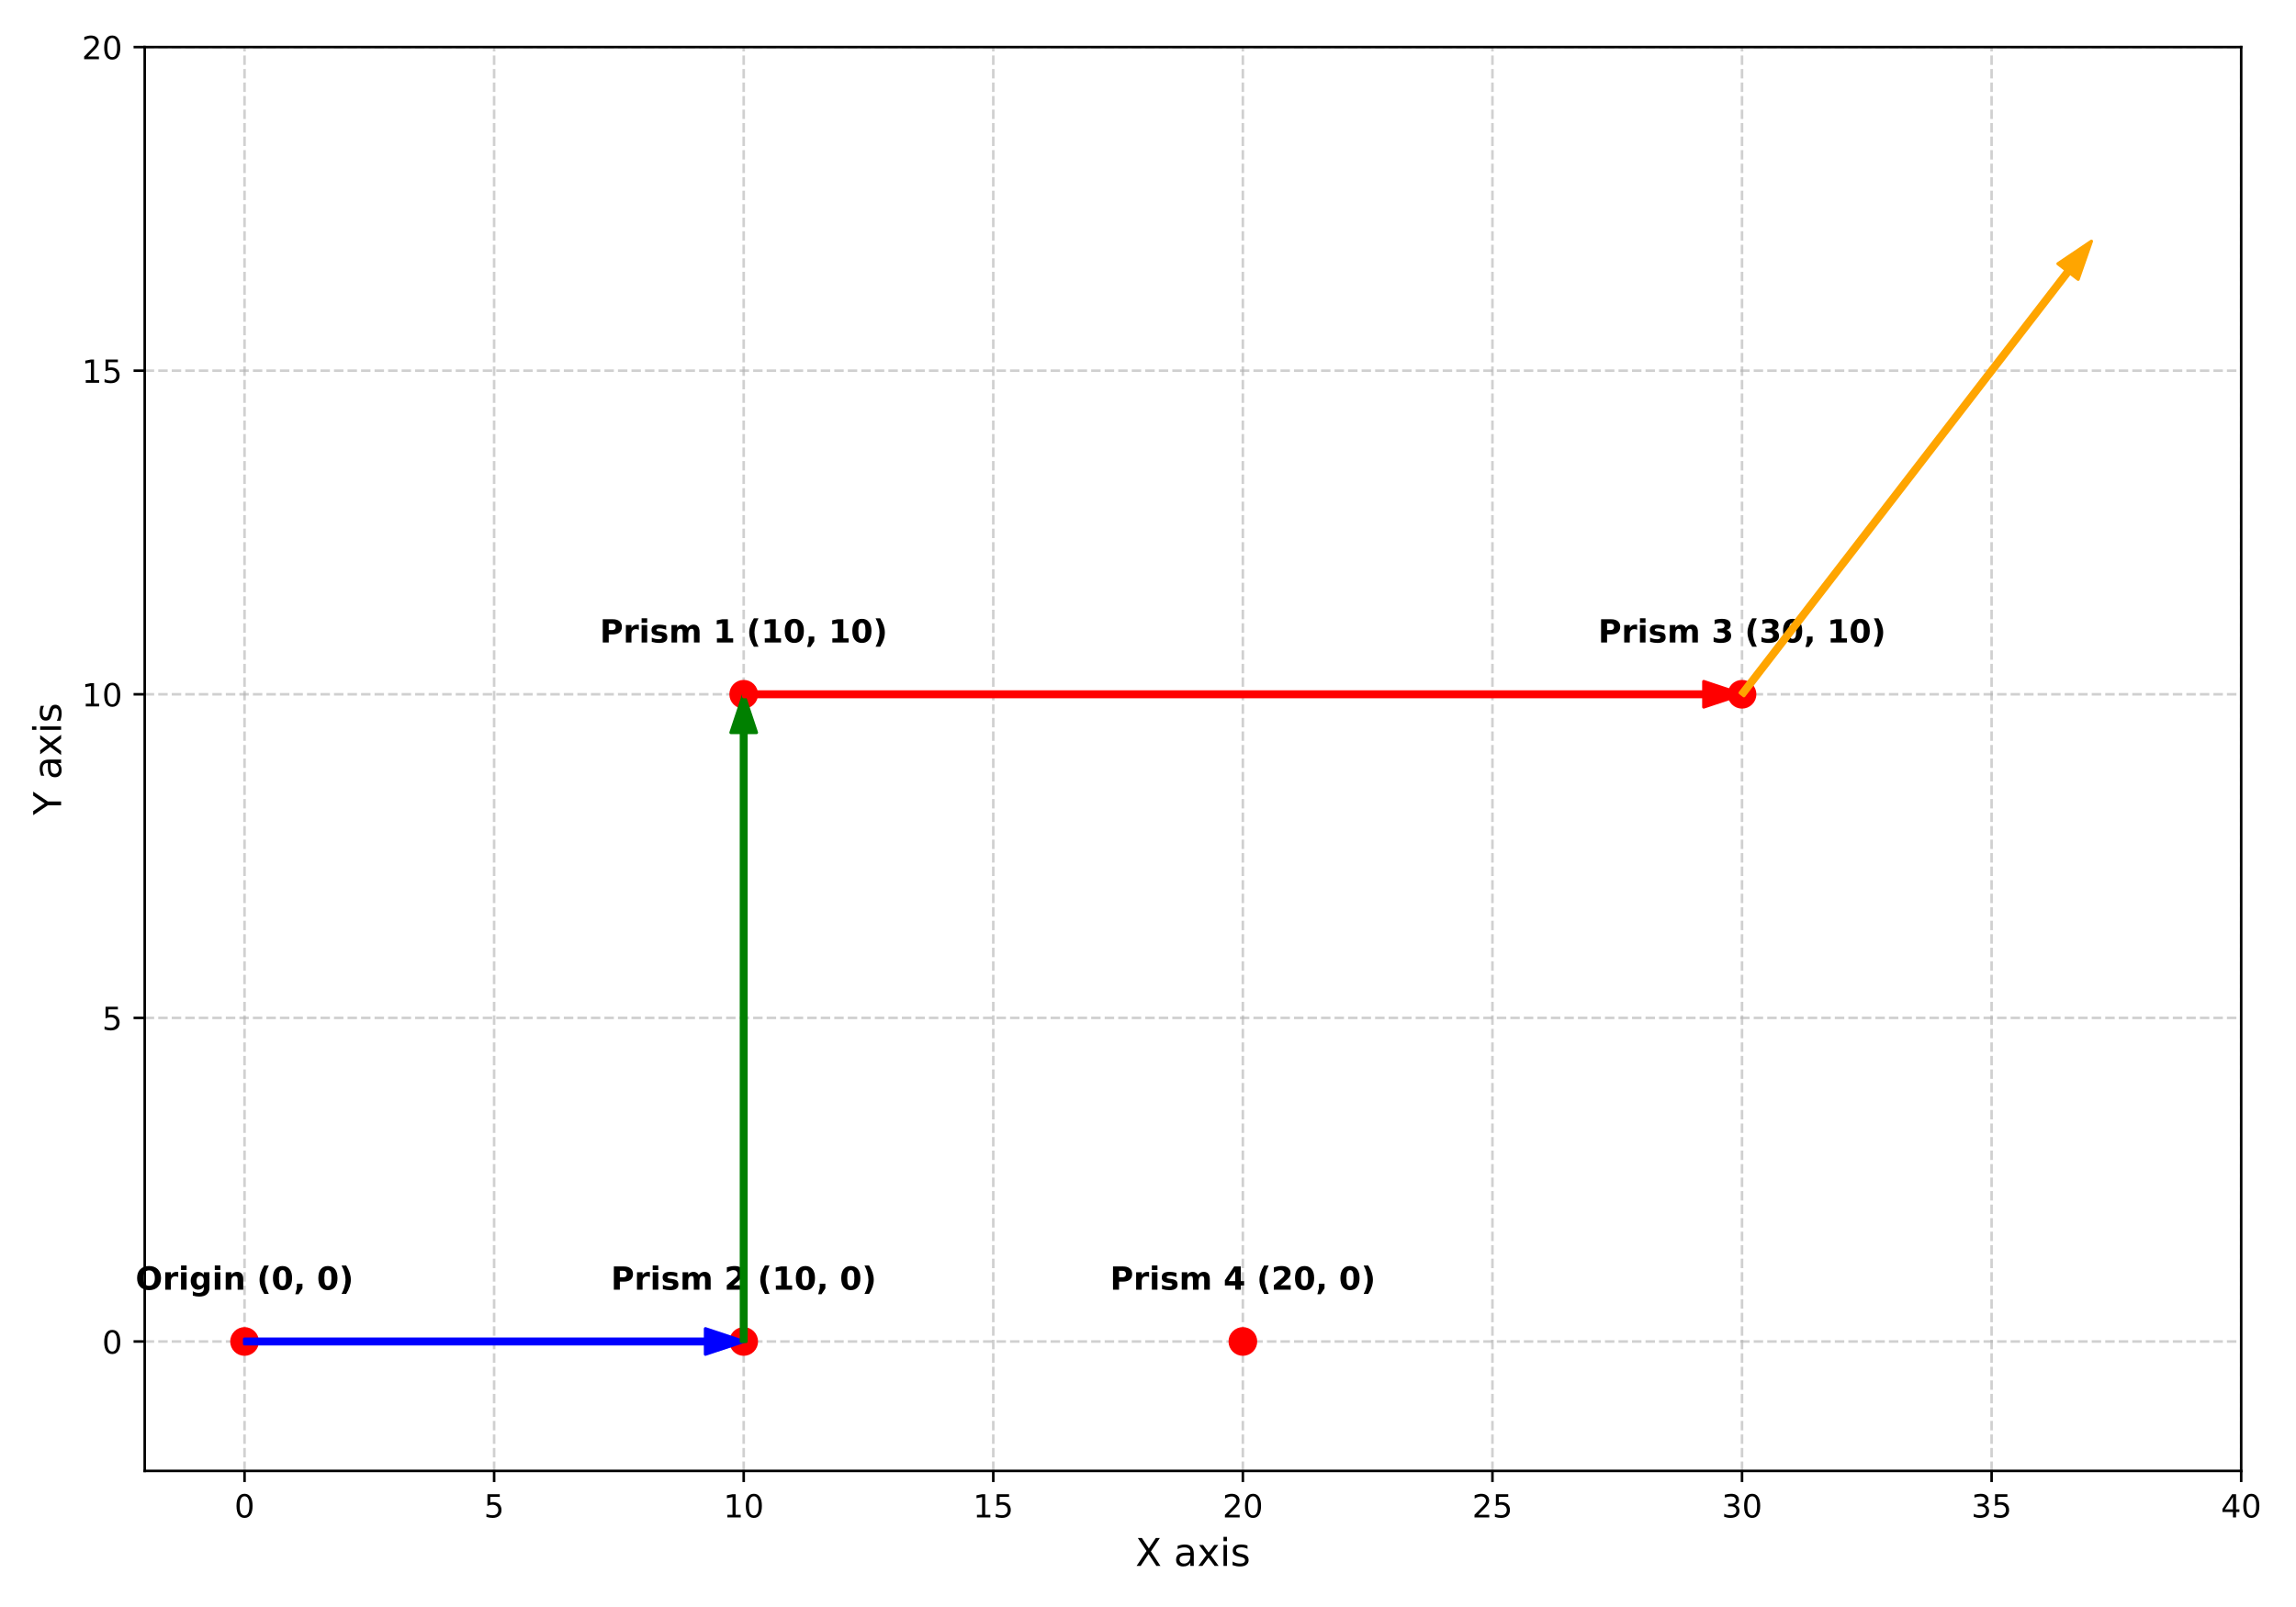
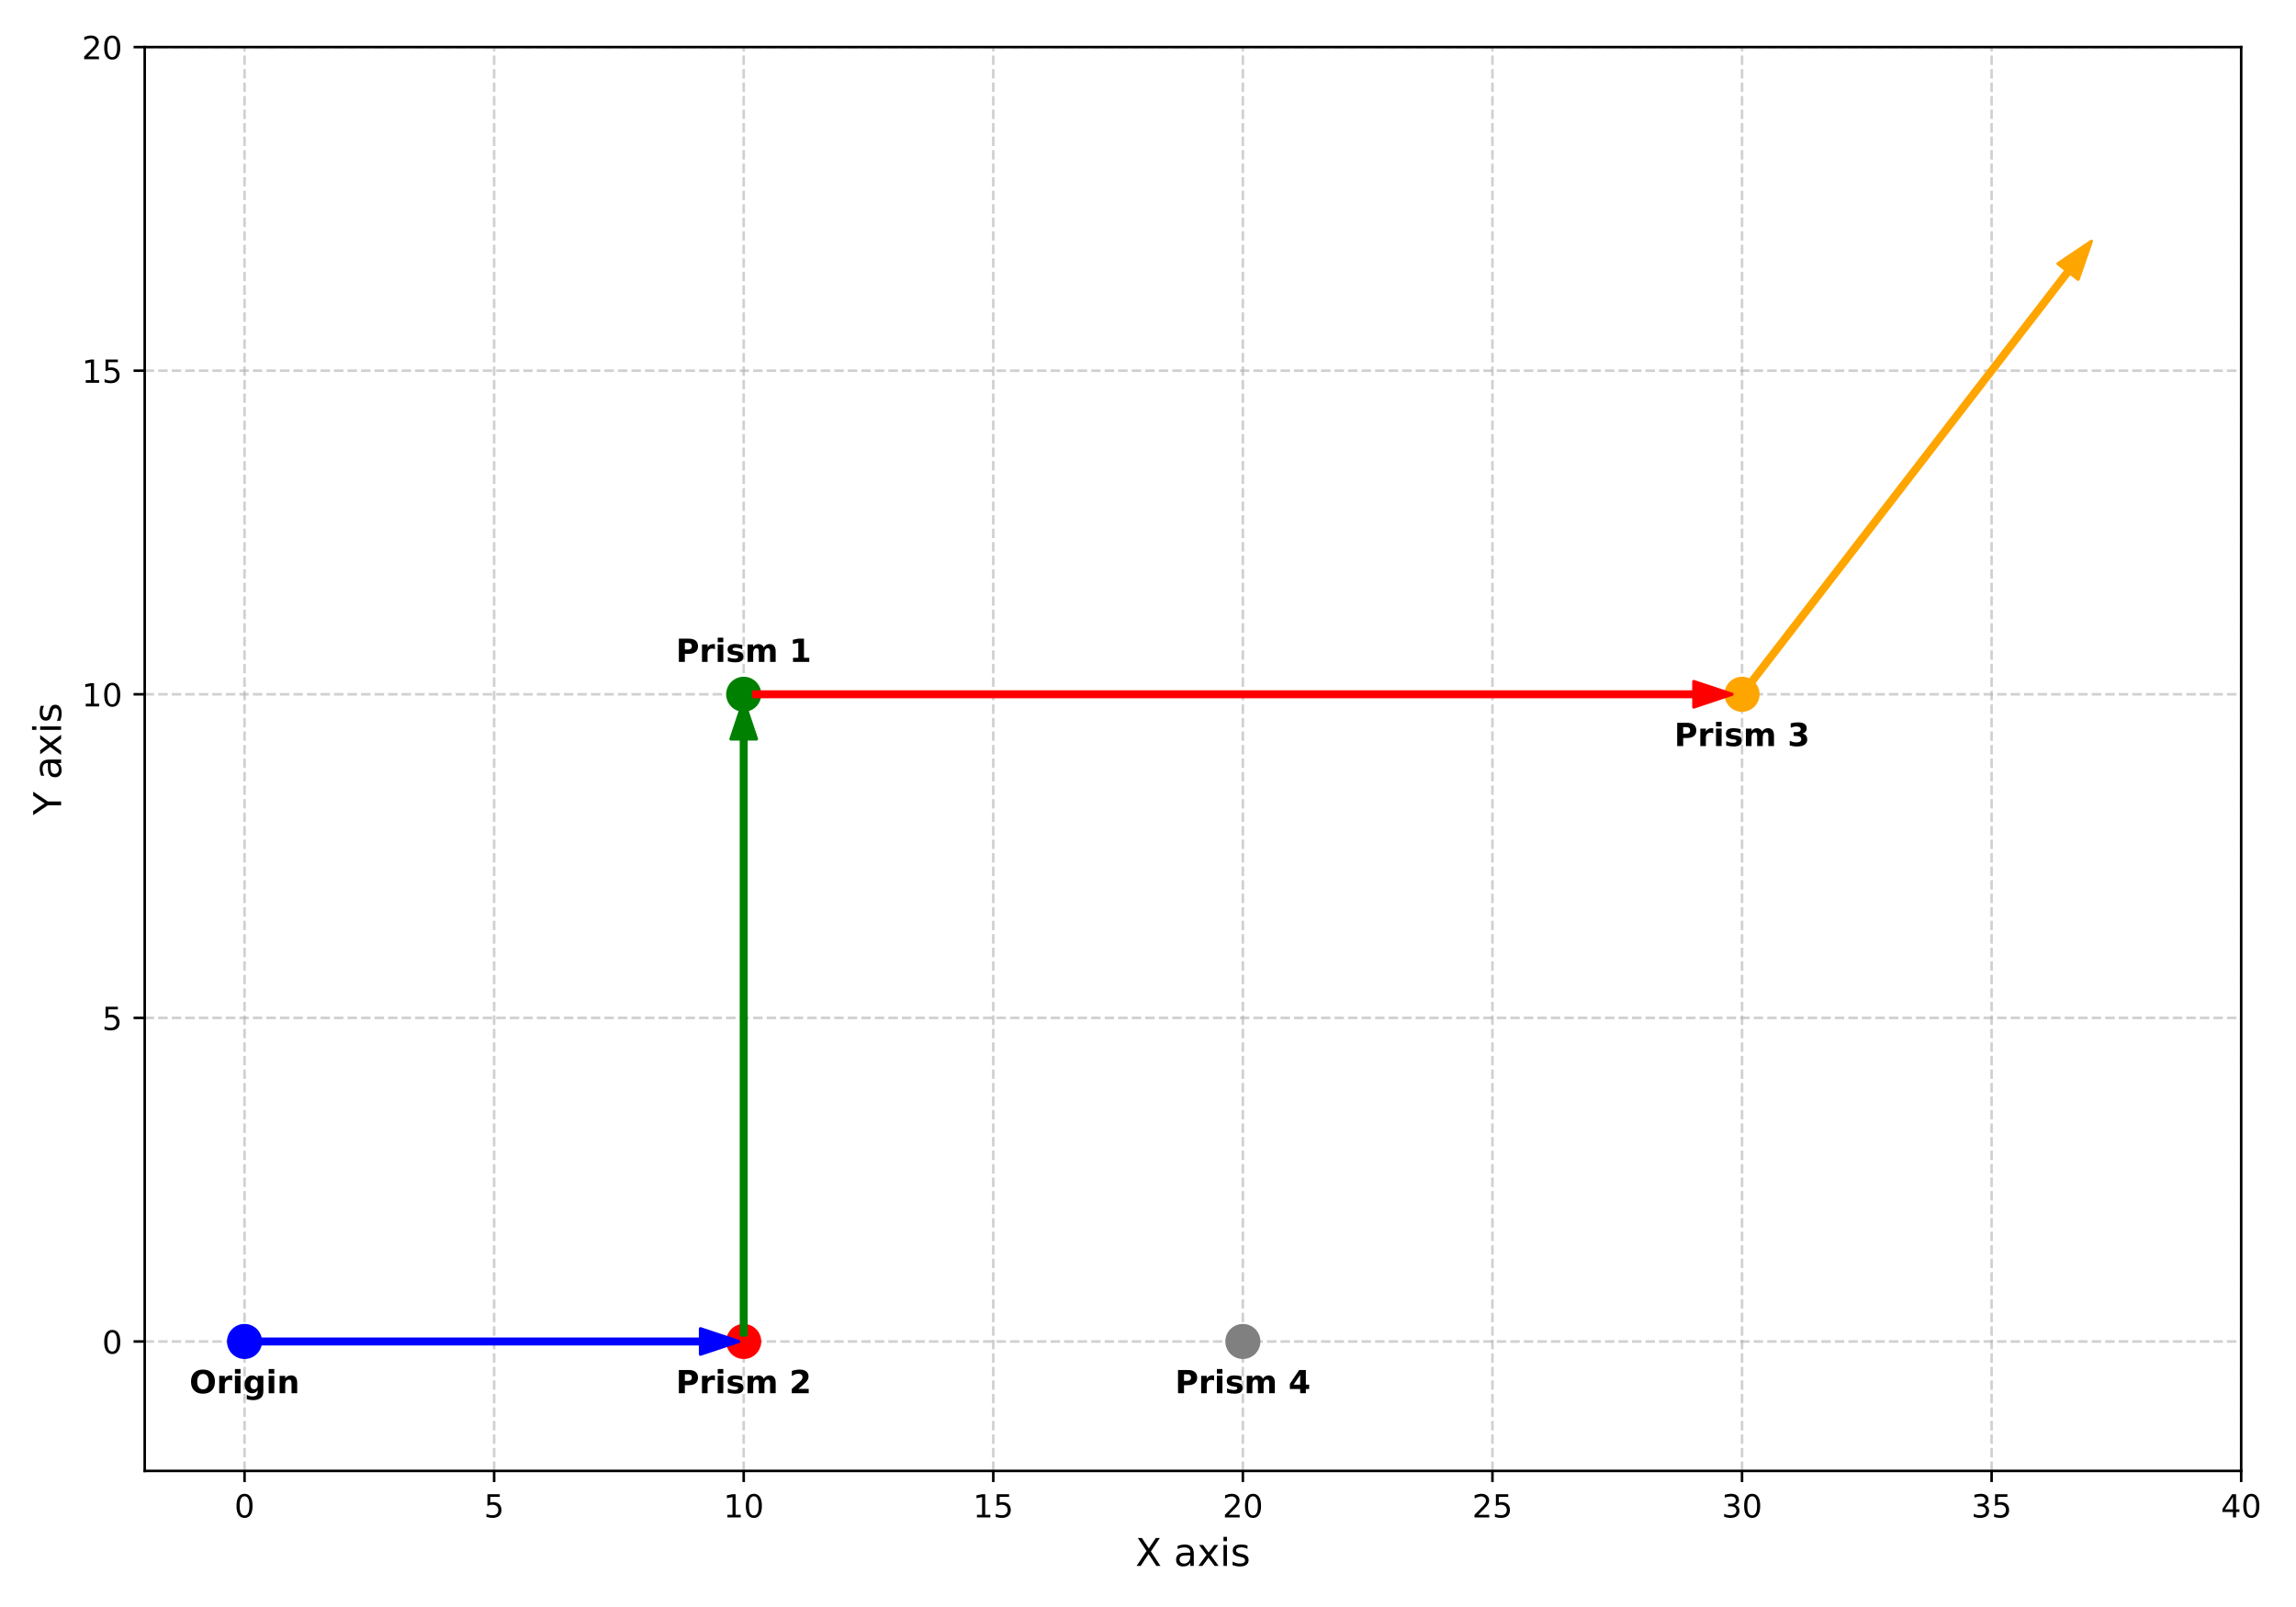
<svg xmlns="http://www.w3.org/2000/svg" xmlns:xlink="http://www.w3.org/1999/xlink" width="720pt" height="504pt" viewBox="0 0 720 504" version="1.1">
  <defs>
    <style type="text/css">*{stroke-linejoin: round; stroke-linecap: butt}</style>
  </defs>
  <g id="figure_1">
    <g id="patch_1">
      <path d="M 0 504  L 720 504  L 720 0  L 0 0  L 0 504  z " style="fill: none" />
    </g>
    <g id="axes_1">
      <g id="patch_2">
        <path d="M 45.38 461.32  L 702.81 461.32  L 702.81 14.76  L 45.38 14.76  L 45.38 461.32  z " style="fill: none" />
      </g>
      <g id="matplotlib.axis_1">
        <g id="xtick_1">
          <g id="line2d_1">
-             <path d="M 76.686 461.32  L 76.686 14.76  " clip-path="url(#p87c195cc9f)" style="fill: none; stroke-dasharray: 2.96,1.28; stroke-dashoffset: 0; stroke: #b0b0b0; stroke-opacity: 0.6; stroke-width: 0.8" />
+             <path d="M 76.686 461.32  L 76.686 14.76  " clip-path="url(#p104638d587)" style="fill: none; stroke-dasharray: 2.96,1.28; stroke-dashoffset: 0; stroke: #b0b0b0; stroke-opacity: 0.6; stroke-width: 0.8" />
          </g>
          <g id="line2d_2">
            <defs>
-               <path id="meaeac29dbf" d="M 0 0  L 0 3.5  " style="stroke: #000000; stroke-width: 0.8" />
+               <path id="m16700c2ba9" d="M 0 0  L 0 3.5  " style="stroke: #000000; stroke-width: 0.8" />
            </defs>
            <g>
-               <use xlink:href="#meaeac29dbf" x="76.686" y="461.32" style="stroke: #000000; stroke-width: 0.8" />
+               <use xlink:href="#m16700c2ba9" x="76.686" y="461.32" style="stroke: #000000; stroke-width: 0.8" />
            </g>
          </g>
          <g id="text_1">
            <g transform="translate(73.50494 475.9184) scale(0.1 -0.1)">
              <defs>
                <path id="DejaVuSans-30" d="M 2034 4250  Q 1547 4250 1301 3770  Q 1056 3291 1056 2328  Q 1056 1369 1301 889  Q 1547 409 2034 409  Q 2525 409 2770 889  Q 3016 1369 3016 2328  Q 3016 3291 2770 3770  Q 2525 4250 2034 4250  z M 2034 4750  Q 2819 4750 3233 4129  Q 3647 3509 3647 2328  Q 3647 1150 3233 529  Q 2819 -91 2034 -91  Q 1250 -91 836 529  Q 422 1150 422 2328  Q 422 3509 836 4129  Q 1250 4750 2034 4750  z " transform="scale(0.015625)" />
              </defs>
              <use xlink:href="#DejaVuSans-30" />
            </g>
          </g>
        </g>
        <g id="xtick_2">
          <g id="line2d_3">
-             <path d="M 154.952 461.32  L 154.952 14.76  " clip-path="url(#p87c195cc9f)" style="fill: none; stroke-dasharray: 2.96,1.28; stroke-dashoffset: 0; stroke: #b0b0b0; stroke-opacity: 0.6; stroke-width: 0.8" />
+             <path d="M 154.952 461.32  L 154.952 14.76  " clip-path="url(#p104638d587)" style="fill: none; stroke-dasharray: 2.96,1.28; stroke-dashoffset: 0; stroke: #b0b0b0; stroke-opacity: 0.6; stroke-width: 0.8" />
          </g>
          <g id="line2d_4">
            <g>
-               <use xlink:href="#meaeac29dbf" x="154.952" y="461.32" style="stroke: #000000; stroke-width: 0.8" />
+               <use xlink:href="#m16700c2ba9" x="154.952" y="461.32" style="stroke: #000000; stroke-width: 0.8" />
            </g>
          </g>
          <g id="text_2">
            <g transform="translate(151.7704 475.9184) scale(0.1 -0.1)">
              <defs>
                <path id="DejaVuSans-35" d="M 691 4666  L 3169 4666  L 3169 4134  L 1269 4134  L 1269 2991  Q 1406 3038 1543 3061  Q 1681 3084 1819 3084  Q 2600 3084 3056 2656  Q 3513 2228 3513 1497  Q 3513 744 3044 326  Q 2575 -91 1722 -91  Q 1428 -91 1123 -41  Q 819 9 494 109  L 494 744  Q 775 591 1075 516  Q 1375 441 1709 441  Q 2250 441 2565 725  Q 2881 1009 2881 1497  Q 2881 1984 2565 2268  Q 2250 2553 1709 2553  Q 1456 2553 1204 2497  Q 953 2441 691 2322  L 691 4666  z " transform="scale(0.015625)" />
              </defs>
              <use xlink:href="#DejaVuSans-35" />
            </g>
          </g>
        </g>
        <g id="xtick_3">
          <g id="line2d_5">
-             <path d="M 233.217 461.32  L 233.217 14.76  " clip-path="url(#p87c195cc9f)" style="fill: none; stroke-dasharray: 2.96,1.28; stroke-dashoffset: 0; stroke: #b0b0b0; stroke-opacity: 0.6; stroke-width: 0.8" />
+             <path d="M 233.217 461.32  L 233.217 14.76  " clip-path="url(#p104638d587)" style="fill: none; stroke-dasharray: 2.96,1.28; stroke-dashoffset: 0; stroke: #b0b0b0; stroke-opacity: 0.6; stroke-width: 0.8" />
          </g>
          <g id="line2d_6">
            <g>
-               <use xlink:href="#meaeac29dbf" x="233.217" y="461.32" style="stroke: #000000; stroke-width: 0.8" />
+               <use xlink:href="#m16700c2ba9" x="233.217" y="461.32" style="stroke: #000000; stroke-width: 0.8" />
            </g>
          </g>
          <g id="text_3">
            <g transform="translate(226.8546 475.9184) scale(0.1 -0.1)">
              <defs>
                <path id="DejaVuSans-31" d="M 794 531  L 1825 531  L 1825 4091  L 703 3866  L 703 4441  L 1819 4666  L 2450 4666  L 2450 531  L 3481 531  L 3481 0  L 794 0  L 794 531  z " transform="scale(0.015625)" />
              </defs>
              <use xlink:href="#DejaVuSans-31" />
              <use xlink:href="#DejaVuSans-30" transform="translate(63.62305 0)" />
            </g>
          </g>
        </g>
        <g id="xtick_4">
          <g id="line2d_7">
-             <path d="M 311.483 461.32  L 311.483 14.76  " clip-path="url(#p87c195cc9f)" style="fill: none; stroke-dasharray: 2.96,1.28; stroke-dashoffset: 0; stroke: #b0b0b0; stroke-opacity: 0.6; stroke-width: 0.8" />
+             <path d="M 311.483 461.32  L 311.483 14.76  " clip-path="url(#p104638d587)" style="fill: none; stroke-dasharray: 2.96,1.28; stroke-dashoffset: 0; stroke: #b0b0b0; stroke-opacity: 0.6; stroke-width: 0.8" />
          </g>
          <g id="line2d_8">
            <g>
-               <use xlink:href="#meaeac29dbf" x="311.483" y="461.32" style="stroke: #000000; stroke-width: 0.8" />
+               <use xlink:href="#m16700c2ba9" x="311.483" y="461.32" style="stroke: #000000; stroke-width: 0.8" />
            </g>
          </g>
          <g id="text_4">
            <g transform="translate(305.1201 475.9184) scale(0.1 -0.1)">
              <use xlink:href="#DejaVuSans-31" />
              <use xlink:href="#DejaVuSans-35" transform="translate(63.62305 0)" />
            </g>
          </g>
        </g>
        <g id="xtick_5">
          <g id="line2d_9">
-             <path d="M 389.748 461.32  L 389.748 14.76  " clip-path="url(#p87c195cc9f)" style="fill: none; stroke-dasharray: 2.96,1.28; stroke-dashoffset: 0; stroke: #b0b0b0; stroke-opacity: 0.6; stroke-width: 0.8" />
+             <path d="M 389.748 461.32  L 389.748 14.76  " clip-path="url(#p104638d587)" style="fill: none; stroke-dasharray: 2.96,1.28; stroke-dashoffset: 0; stroke: #b0b0b0; stroke-opacity: 0.6; stroke-width: 0.8" />
          </g>
          <g id="line2d_10">
            <g>
-               <use xlink:href="#meaeac29dbf" x="389.748" y="461.32" style="stroke: #000000; stroke-width: 0.8" />
+               <use xlink:href="#m16700c2ba9" x="389.748" y="461.32" style="stroke: #000000; stroke-width: 0.8" />
            </g>
          </g>
          <g id="text_5">
            <g transform="translate(383.3856 475.9184) scale(0.1 -0.1)">
              <defs>
                <path id="DejaVuSans-32" d="M 1228 531  L 3431 531  L 3431 0  L 469 0  L 469 531  Q 828 903 1448 1529  Q 2069 2156 2228 2338  Q 2531 2678 2651 2914  Q 2772 3150 2772 3378  Q 2772 3750 2511 3984  Q 2250 4219 1831 4219  Q 1534 4219 1204 4116  Q 875 4013 500 3803  L 500 4441  Q 881 4594 1212 4672  Q 1544 4750 1819 4750  Q 2544 4750 2975 4387  Q 3406 4025 3406 3419  Q 3406 3131 3298 2873  Q 3191 2616 2906 2266  Q 2828 2175 2409 1742  Q 1991 1309 1228 531  z " transform="scale(0.015625)" />
              </defs>
              <use xlink:href="#DejaVuSans-32" />
              <use xlink:href="#DejaVuSans-30" transform="translate(63.62305 0)" />
            </g>
          </g>
        </g>
        <g id="xtick_6">
          <g id="line2d_11">
-             <path d="M 468.014 461.32  L 468.014 14.76  " clip-path="url(#p87c195cc9f)" style="fill: none; stroke-dasharray: 2.96,1.28; stroke-dashoffset: 0; stroke: #b0b0b0; stroke-opacity: 0.6; stroke-width: 0.8" />
+             <path d="M 468.014 461.32  L 468.014 14.76  " clip-path="url(#p104638d587)" style="fill: none; stroke-dasharray: 2.96,1.28; stroke-dashoffset: 0; stroke: #b0b0b0; stroke-opacity: 0.6; stroke-width: 0.8" />
          </g>
          <g id="line2d_12">
            <g>
-               <use xlink:href="#meaeac29dbf" x="468.014" y="461.32" style="stroke: #000000; stroke-width: 0.8" />
+               <use xlink:href="#m16700c2ba9" x="468.014" y="461.32" style="stroke: #000000; stroke-width: 0.8" />
            </g>
          </g>
          <g id="text_6">
            <g transform="translate(461.6511 475.9184) scale(0.1 -0.1)">
              <use xlink:href="#DejaVuSans-32" />
              <use xlink:href="#DejaVuSans-35" transform="translate(63.62305 0)" />
            </g>
          </g>
        </g>
        <g id="xtick_7">
          <g id="line2d_13">
-             <path d="M 546.279 461.32  L 546.279 14.76  " clip-path="url(#p87c195cc9f)" style="fill: none; stroke-dasharray: 2.96,1.28; stroke-dashoffset: 0; stroke: #b0b0b0; stroke-opacity: 0.6; stroke-width: 0.8" />
+             <path d="M 546.279 461.32  L 546.279 14.76  " clip-path="url(#p104638d587)" style="fill: none; stroke-dasharray: 2.96,1.28; stroke-dashoffset: 0; stroke: #b0b0b0; stroke-opacity: 0.6; stroke-width: 0.8" />
          </g>
          <g id="line2d_14">
            <g>
-               <use xlink:href="#meaeac29dbf" x="546.279" y="461.32" style="stroke: #000000; stroke-width: 0.8" />
+               <use xlink:href="#m16700c2ba9" x="546.279" y="461.32" style="stroke: #000000; stroke-width: 0.8" />
            </g>
          </g>
          <g id="text_7">
            <g transform="translate(539.9165 475.9184) scale(0.1 -0.1)">
              <defs>
                <path id="DejaVuSans-33" d="M 2597 2516  Q 3050 2419 3304 2112  Q 3559 1806 3559 1356  Q 3559 666 3084 287  Q 2609 -91 1734 -91  Q 1441 -91 1130 -33  Q 819 25 488 141  L 488 750  Q 750 597 1062 519  Q 1375 441 1716 441  Q 2309 441 2620 675  Q 2931 909 2931 1356  Q 2931 1769 2642 2001  Q 2353 2234 1838 2234  L 1294 2234  L 1294 2753  L 1863 2753  Q 2328 2753 2575 2939  Q 2822 3125 2822 3475  Q 2822 3834 2567 4026  Q 2313 4219 1838 4219  Q 1578 4219 1281 4162  Q 984 4106 628 3988  L 628 4550  Q 988 4650 1302 4700  Q 1616 4750 1894 4750  Q 2613 4750 3031 4423  Q 3450 4097 3450 3541  Q 3450 3153 3228 2886  Q 3006 2619 2597 2516  z " transform="scale(0.015625)" />
              </defs>
              <use xlink:href="#DejaVuSans-33" />
              <use xlink:href="#DejaVuSans-30" transform="translate(63.62305 0)" />
            </g>
          </g>
        </g>
        <g id="xtick_8">
          <g id="line2d_15">
-             <path d="M 624.545 461.32  L 624.545 14.76  " clip-path="url(#p87c195cc9f)" style="fill: none; stroke-dasharray: 2.96,1.28; stroke-dashoffset: 0; stroke: #b0b0b0; stroke-opacity: 0.6; stroke-width: 0.8" />
+             <path d="M 624.545 461.32  L 624.545 14.76  " clip-path="url(#p104638d587)" style="fill: none; stroke-dasharray: 2.96,1.28; stroke-dashoffset: 0; stroke: #b0b0b0; stroke-opacity: 0.6; stroke-width: 0.8" />
          </g>
          <g id="line2d_16">
            <g>
-               <use xlink:href="#meaeac29dbf" x="624.545" y="461.32" style="stroke: #000000; stroke-width: 0.8" />
+               <use xlink:href="#m16700c2ba9" x="624.545" y="461.32" style="stroke: #000000; stroke-width: 0.8" />
            </g>
          </g>
          <g id="text_8">
            <g transform="translate(618.182 475.9184) scale(0.1 -0.1)">
              <use xlink:href="#DejaVuSans-33" />
              <use xlink:href="#DejaVuSans-35" transform="translate(63.62305 0)" />
            </g>
          </g>
        </g>
        <g id="xtick_9">
          <g id="line2d_17">
-             <path d="M 702.81 461.32  L 702.81 14.76  " clip-path="url(#p87c195cc9f)" style="fill: none; stroke-dasharray: 2.96,1.28; stroke-dashoffset: 0; stroke: #b0b0b0; stroke-opacity: 0.6; stroke-width: 0.8" />
+             <path d="M 702.81 461.32  L 702.81 14.76  " clip-path="url(#p104638d587)" style="fill: none; stroke-dasharray: 2.96,1.28; stroke-dashoffset: 0; stroke: #b0b0b0; stroke-opacity: 0.6; stroke-width: 0.8" />
          </g>
          <g id="line2d_18">
            <g>
-               <use xlink:href="#meaeac29dbf" x="702.81" y="461.32" style="stroke: #000000; stroke-width: 0.8" />
+               <use xlink:href="#m16700c2ba9" x="702.81" y="461.32" style="stroke: #000000; stroke-width: 0.8" />
            </g>
          </g>
          <g id="text_9">
            <g transform="translate(696.4475 475.9184) scale(0.1 -0.1)">
              <defs>
                <path id="DejaVuSans-34" d="M 2419 4116  L 825 1625  L 2419 1625  L 2419 4116  z M 2253 4666  L 3047 4666  L 3047 1625  L 3713 1625  L 3713 1100  L 3047 1100  L 3047 0  L 2419 0  L 2419 1100  L 313 1100  L 313 1709  L 2253 4666  z " transform="scale(0.015625)" />
              </defs>
              <use xlink:href="#DejaVuSans-34" />
              <use xlink:href="#DejaVuSans-30" transform="translate(63.62305 0)" />
            </g>
          </g>
        </g>
        <g id="text_10">
          <g transform="translate(356.0575 491.1162) scale(0.12 -0.12)">
            <defs>
              <path id="DejaVuSans-58" d="M 403 4666  L 1081 4666  L 2241 2931  L 3406 4666  L 4084 4666  L 2584 2425  L 4184 0  L 3506 0  L 2194 1984  L 872 0  L 191 0  L 1856 2491  L 403 4666  z " transform="scale(0.015625)" />
              <path id="DejaVuSans-20" transform="scale(0.015625)" />
              <path id="DejaVuSans-61" d="M 2194 1759  Q 1497 1759 1228 1600  Q 959 1441 959 1056  Q 959 750 1161 570  Q 1363 391 1709 391  Q 2188 391 2477 730  Q 2766 1069 2766 1631  L 2766 1759  L 2194 1759  z M 3341 1997  L 3341 0  L 2766 0  L 2766 531  Q 2569 213 2275 61  Q 1981 -91 1556 -91  Q 1019 -91 701 211  Q 384 513 384 1019  Q 384 1609 779 1909  Q 1175 2209 1959 2209  L 2766 2209  L 2766 2266  Q 2766 2663 2505 2880  Q 2244 3097 1772 3097  Q 1472 3097 1187 3025  Q 903 2953 641 2809  L 641 3341  Q 956 3463 1253 3523  Q 1550 3584 1831 3584  Q 2591 3584 2966 3190  Q 3341 2797 3341 1997  z " transform="scale(0.015625)" />
              <path id="DejaVuSans-78" d="M 3513 3500  L 2247 1797  L 3578 0  L 2900 0  L 1881 1375  L 863 0  L 184 0  L 1544 1831  L 300 3500  L 978 3500  L 1906 2253  L 2834 3500  L 3513 3500  z " transform="scale(0.015625)" />
              <path id="DejaVuSans-69" d="M 603 3500  L 1178 3500  L 1178 0  L 603 0  L 603 3500  z M 603 4863  L 1178 4863  L 1178 4134  L 603 4134  L 603 4863  z " transform="scale(0.015625)" />
              <path id="DejaVuSans-73" d="M 2834 3397  L 2834 2853  Q 2591 2978 2328 3040  Q 2066 3103 1784 3103  Q 1356 3103 1142 2972  Q 928 2841 928 2578  Q 928 2378 1081 2264  Q 1234 2150 1697 2047  L 1894 2003  Q 2506 1872 2764 1633  Q 3022 1394 3022 966  Q 3022 478 2636 193  Q 2250 -91 1575 -91  Q 1294 -91 989 -36  Q 684 19 347 128  L 347 722  Q 666 556 975 473  Q 1284 391 1588 391  Q 1994 391 2212 530  Q 2431 669 2431 922  Q 2431 1156 2273 1281  Q 2116 1406 1581 1522  L 1381 1569  Q 847 1681 609 1914  Q 372 2147 372 2553  Q 372 3047 722 3315  Q 1072 3584 1716 3584  Q 2034 3584 2315 3537  Q 2597 3491 2834 3397  z " transform="scale(0.015625)" />
            </defs>
            <use xlink:href="#DejaVuSans-58" />
            <use xlink:href="#DejaVuSans-20" transform="translate(68.50586 0)" />
            <use xlink:href="#DejaVuSans-61" transform="translate(100.293 0)" />
            <use xlink:href="#DejaVuSans-78" transform="translate(161.5723 0)" />
            <use xlink:href="#DejaVuSans-69" transform="translate(220.752 0)" />
            <use xlink:href="#DejaVuSans-73" transform="translate(248.5352 0)" />
          </g>
        </g>
      </g>
      <g id="matplotlib.axis_2">
        <g id="ytick_1">
          <g id="line2d_19">
-             <path d="M 45.38 420.724  L 702.81 420.724  " clip-path="url(#p87c195cc9f)" style="fill: none; stroke-dasharray: 2.96,1.28; stroke-dashoffset: 0; stroke: #b0b0b0; stroke-opacity: 0.6; stroke-width: 0.8" />
+             <path d="M 45.38 420.724  L 702.81 420.724  " clip-path="url(#p104638d587)" style="fill: none; stroke-dasharray: 2.96,1.28; stroke-dashoffset: 0; stroke: #b0b0b0; stroke-opacity: 0.6; stroke-width: 0.8" />
          </g>
          <g id="line2d_20">
            <defs>
-               <path id="mf4fba04f06" d="M 0 0  L -3.5 0  " style="stroke: #000000; stroke-width: 0.8" />
+               <path id="ma87d5e608f" d="M 0 0  L -3.5 0  " style="stroke: #000000; stroke-width: 0.8" />
            </defs>
            <g>
-               <use xlink:href="#mf4fba04f06" x="45.38" y="420.724" style="stroke: #000000; stroke-width: 0.8" />
+               <use xlink:href="#ma87d5e608f" x="45.38" y="420.724" style="stroke: #000000; stroke-width: 0.8" />
            </g>
          </g>
          <g id="text_11">
            <g transform="translate(32.0175 424.5229) scale(0.1 -0.1)">
              <use xlink:href="#DejaVuSans-30" />
            </g>
          </g>
        </g>
        <g id="ytick_2">
          <g id="line2d_21">
-             <path d="M 45.38 319.233  L 702.81 319.233  " clip-path="url(#p87c195cc9f)" style="fill: none; stroke-dasharray: 2.96,1.28; stroke-dashoffset: 0; stroke: #b0b0b0; stroke-opacity: 0.6; stroke-width: 0.8" />
+             <path d="M 45.38 319.233  L 702.81 319.233  " clip-path="url(#p104638d587)" style="fill: none; stroke-dasharray: 2.96,1.28; stroke-dashoffset: 0; stroke: #b0b0b0; stroke-opacity: 0.6; stroke-width: 0.8" />
          </g>
          <g id="line2d_22">
            <g>
-               <use xlink:href="#mf4fba04f06" x="45.38" y="319.233" style="stroke: #000000; stroke-width: 0.8" />
+               <use xlink:href="#ma87d5e608f" x="45.38" y="319.233" style="stroke: #000000; stroke-width: 0.8" />
            </g>
          </g>
          <g id="text_12">
            <g transform="translate(32.0175 323.0319) scale(0.1 -0.1)">
              <use xlink:href="#DejaVuSans-35" />
            </g>
          </g>
        </g>
        <g id="ytick_3">
          <g id="line2d_23">
-             <path d="M 45.38 217.742  L 702.81 217.742  " clip-path="url(#p87c195cc9f)" style="fill: none; stroke-dasharray: 2.96,1.28; stroke-dashoffset: 0; stroke: #b0b0b0; stroke-opacity: 0.6; stroke-width: 0.8" />
+             <path d="M 45.38 217.742  L 702.81 217.742  " clip-path="url(#p104638d587)" style="fill: none; stroke-dasharray: 2.96,1.28; stroke-dashoffset: 0; stroke: #b0b0b0; stroke-opacity: 0.6; stroke-width: 0.8" />
          </g>
          <g id="line2d_24">
            <g>
-               <use xlink:href="#mf4fba04f06" x="45.38" y="217.742" style="stroke: #000000; stroke-width: 0.8" />
+               <use xlink:href="#ma87d5e608f" x="45.38" y="217.742" style="stroke: #000000; stroke-width: 0.8" />
            </g>
          </g>
          <g id="text_13">
            <g transform="translate(25.655 221.541) scale(0.1 -0.1)">
              <use xlink:href="#DejaVuSans-31" />
              <use xlink:href="#DejaVuSans-30" transform="translate(63.62305 0)" />
            </g>
          </g>
        </g>
        <g id="ytick_4">
          <g id="line2d_25">
-             <path d="M 45.38 116.251  L 702.81 116.251  " clip-path="url(#p87c195cc9f)" style="fill: none; stroke-dasharray: 2.96,1.28; stroke-dashoffset: 0; stroke: #b0b0b0; stroke-opacity: 0.6; stroke-width: 0.8" />
+             <path d="M 45.38 116.251  L 702.81 116.251  " clip-path="url(#p104638d587)" style="fill: none; stroke-dasharray: 2.96,1.28; stroke-dashoffset: 0; stroke: #b0b0b0; stroke-opacity: 0.6; stroke-width: 0.8" />
          </g>
          <g id="line2d_26">
            <g>
-               <use xlink:href="#mf4fba04f06" x="45.38" y="116.251" style="stroke: #000000; stroke-width: 0.8" />
+               <use xlink:href="#ma87d5e608f" x="45.38" y="116.251" style="stroke: #000000; stroke-width: 0.8" />
            </g>
          </g>
          <g id="text_14">
            <g transform="translate(25.655 120.0501) scale(0.1 -0.1)">
              <use xlink:href="#DejaVuSans-31" />
              <use xlink:href="#DejaVuSans-35" transform="translate(63.62305 0)" />
            </g>
          </g>
        </g>
        <g id="ytick_5">
          <g id="line2d_27">
-             <path d="M 45.38 14.76  L 702.81 14.76  " clip-path="url(#p87c195cc9f)" style="fill: none; stroke-dasharray: 2.96,1.28; stroke-dashoffset: 0; stroke: #b0b0b0; stroke-opacity: 0.6; stroke-width: 0.8" />
+             <path d="M 45.38 14.76  L 702.81 14.76  " clip-path="url(#p104638d587)" style="fill: none; stroke-dasharray: 2.96,1.28; stroke-dashoffset: 0; stroke: #b0b0b0; stroke-opacity: 0.6; stroke-width: 0.8" />
          </g>
          <g id="line2d_28">
            <g>
-               <use xlink:href="#mf4fba04f06" x="45.38" y="14.76" style="stroke: #000000; stroke-width: 0.8" />
+               <use xlink:href="#ma87d5e608f" x="45.38" y="14.76" style="stroke: #000000; stroke-width: 0.8" />
            </g>
          </g>
          <g id="text_15">
            <g transform="translate(25.655 18.55922) scale(0.1 -0.1)">
              <use xlink:href="#DejaVuSans-32" />
              <use xlink:href="#DejaVuSans-30" transform="translate(63.62305 0)" />
            </g>
          </g>
        </g>
        <g id="text_16">
          <g transform="translate(19.15938 255.6322) rotate(-90) scale(0.12 -0.12)">
            <defs>
              <path id="DejaVuSans-59" d="M -13 4666  L 666 4666  L 1959 2747  L 3244 4666  L 3922 4666  L 2272 2222  L 2272 0  L 1638 0  L 1638 2222  L -13 4666  z " transform="scale(0.015625)" />
            </defs>
            <use xlink:href="#DejaVuSans-59" />
            <use xlink:href="#DejaVuSans-20" transform="translate(61.08398 0)" />
            <use xlink:href="#DejaVuSans-61" transform="translate(92.87109 0)" />
            <use xlink:href="#DejaVuSans-78" transform="translate(154.1504 0)" />
            <use xlink:href="#DejaVuSans-69" transform="translate(213.3301 0)" />
            <use xlink:href="#DejaVuSans-73" transform="translate(241.1133 0)" />
          </g>
        </g>
      </g>
      <g id="line2d_29">
        <defs>
-           <path id="mb3d5b993f0" d="M 0 4  C 1.061 4 2.078 3.579 2.828 2.828  C 3.579 2.078 4 1.061 4 0  C 4 -1.061 3.579 -2.078 2.828 -2.828  C 2.078 -3.579 1.061 -4 0 -4  C -1.061 -4 -2.078 -3.579 -2.828 -2.828  C -3.579 -2.078 -4 -1.061 -4 0  C -4 1.061 -3.579 2.078 -2.828 2.828  C -2.078 3.579 -1.061 4 0 4  z " style="stroke: #ff0000" />
+           <path id="mf738dc5b82" d="M 0 5  C 1.326 5 2.598 4.473 3.536 3.536  C 4.473 2.598 5 1.326 5 0  C 5 -1.326 4.473 -2.598 3.536 -3.536  C 2.598 -4.473 1.326 -5 0 -5  C -1.326 -5 -2.598 -4.473 -3.536 -3.536  C -4.473 -2.598 -5 -1.326 -5 0  C -5 1.326 -4.473 2.598 -3.536 3.536  C -2.598 4.473 -1.326 5 0 5  z " style="stroke: #0000ff" />
        </defs>
-         <g clip-path="url(#p87c195cc9f)">
-           <use xlink:href="#mb3d5b993f0" x="76.686" y="420.724" style="fill: #ff0000; stroke: #ff0000" />
+         <g clip-path="url(#p104638d587)">
+           <use xlink:href="#mf738dc5b82" x="76.686" y="420.724" style="fill: #0000ff; stroke: #0000ff" />
        </g>
      </g>
      <g id="line2d_30">
-         <g clip-path="url(#p87c195cc9f)">
-           <use xlink:href="#mb3d5b993f0" x="233.217" y="217.742" style="fill: #ff0000; stroke: #ff0000" />
+         <defs>
+           <path id="m47a810b1bf" d="M 0 5  C 1.326 5 2.598 4.473 3.536 3.536  C 4.473 2.598 5 1.326 5 0  C 5 -1.326 4.473 -2.598 3.536 -3.536  C 2.598 -4.473 1.326 -5 0 -5  C -1.326 -5 -2.598 -4.473 -3.536 -3.536  C -4.473 -2.598 -5 -1.326 -5 0  C -5 1.326 -4.473 2.598 -3.536 3.536  C -2.598 4.473 -1.326 5 0 5  z " style="stroke: #008000" />
+         </defs>
+         <g clip-path="url(#p104638d587)">
+           <use xlink:href="#m47a810b1bf" x="233.217" y="217.742" style="fill: #008000; stroke: #008000" />
        </g>
      </g>
      <g id="line2d_31">
-         <g clip-path="url(#p87c195cc9f)">
-           <use xlink:href="#mb3d5b993f0" x="233.217" y="420.724" style="fill: #ff0000; stroke: #ff0000" />
+         <defs>
+           <path id="m032c90ad8c" d="M 0 5  C 1.326 5 2.598 4.473 3.536 3.536  C 4.473 2.598 5 1.326 5 0  C 5 -1.326 4.473 -2.598 3.536 -3.536  C 2.598 -4.473 1.326 -5 0 -5  C -1.326 -5 -2.598 -4.473 -3.536 -3.536  C -4.473 -2.598 -5 -1.326 -5 0  C -5 1.326 -4.473 2.598 -3.536 3.536  C -2.598 4.473 -1.326 5 0 5  z " style="stroke: #ff0000" />
+         </defs>
+         <g clip-path="url(#p104638d587)">
+           <use xlink:href="#m032c90ad8c" x="233.217" y="420.724" style="fill: #ff0000; stroke: #ff0000" />
        </g>
      </g>
      <g id="line2d_32">
-         <g clip-path="url(#p87c195cc9f)">
-           <use xlink:href="#mb3d5b993f0" x="546.279" y="217.742" style="fill: #ff0000; stroke: #ff0000" />
+         <defs>
+           <path id="m7f31fbc603" d="M 0 5  C 1.326 5 2.598 4.473 3.536 3.536  C 4.473 2.598 5 1.326 5 0  C 5 -1.326 4.473 -2.598 3.536 -3.536  C 2.598 -4.473 1.326 -5 0 -5  C -1.326 -5 -2.598 -4.473 -3.536 -3.536  C -4.473 -2.598 -5 -1.326 -5 0  C -5 1.326 -4.473 2.598 -3.536 3.536  C -2.598 4.473 -1.326 5 0 5  z " style="stroke: #ffa500" />
+         </defs>
+         <g clip-path="url(#p104638d587)">
+           <use xlink:href="#m7f31fbc603" x="546.279" y="217.742" style="fill: #ffa500; stroke: #ffa500" />
        </g>
      </g>
      <g id="line2d_33">
-         <g clip-path="url(#p87c195cc9f)">
-           <use xlink:href="#mb3d5b993f0" x="389.748" y="420.724" style="fill: #ff0000; stroke: #ff0000" />
+         <defs>
+           <path id="m3dd9488f6a" d="M 0 5  C 1.326 5 2.598 4.473 3.536 3.536  C 4.473 2.598 5 1.326 5 0  C 5 -1.326 4.473 -2.598 3.536 -3.536  C 2.598 -4.473 1.326 -5 0 -5  C -1.326 -5 -2.598 -4.473 -3.536 -3.536  C -4.473 -2.598 -5 -1.326 -5 0  C -5 1.326 -4.473 2.598 -3.536 3.536  C -2.598 4.473 -1.326 5 0 5  z " style="stroke: #808080" />
+         </defs>
+         <g clip-path="url(#p104638d587)">
+           <use xlink:href="#m3dd9488f6a" x="389.748" y="420.724" style="fill: #808080; stroke: #808080" />
        </g>
      </g>
      <g id="patch_3">
        <path d="M 45.38 461.32  L 45.38 14.76  " style="fill: none; stroke: #000000; stroke-width: 0.8; stroke-linejoin: miter; stroke-linecap: square" />
      </g>
      <g id="patch_4">
        <path d="M 702.81 461.32  L 702.81 14.76  " style="fill: none; stroke: #000000; stroke-width: 0.8; stroke-linejoin: miter; stroke-linecap: square" />
      </g>
      <g id="patch_5">
        <path d="M 45.38 461.32  L 702.81 461.32  " style="fill: none; stroke: #000000; stroke-width: 0.8; stroke-linejoin: miter; stroke-linecap: square" />
      </g>
      <g id="patch_6">
        <path d="M 45.38 14.76  L 702.81 14.76  " style="fill: none; stroke: #000000; stroke-width: 0.8; stroke-linejoin: miter; stroke-linecap: square" />
      </g>
+       <g id="patch_7">
+         <path d="M 78.248 419.974  Q 148.951 419.974 219.653 419.974  L 219.653 416.724  Q 225.652 418.724 231.652 420.724  Q 225.652 422.724 219.653 424.724  L 219.653 421.474  Q 148.951 421.474 78.248 421.474  L 78.248 419.974  z " style="fill: #0000ff; stroke: #0000ff; stroke-linecap: round" />
+       </g>
+       <g id="patch_8">
+         <path d="M 232.467 418.695  Q 232.467 325.231 232.467 231.767  L 229.217 231.767  Q 231.217 225.768 233.217 219.769  Q 235.217 225.768 237.217 231.767  L 233.967 231.767  Q 233.967 325.231 233.967 418.695  L 232.467 418.695  z " style="fill: #008000; stroke: #008000; stroke-linecap: round" />
+       </g>
+       <g id="patch_9">
+         <path d="M 236.346 216.992  Q 383.75 216.992 531.154 216.992  L 531.154 213.742  Q 537.154 215.742 543.153 217.742  Q 537.154 219.742 531.154 221.742  L 531.154 218.492  Q 383.75 218.492 236.346 218.492  L 236.346 216.992  z " style="fill: #ff0000; stroke: #ff0000; stroke-linecap: round" />
+       </g>
+       <g id="patch_10">
+         <path d="M 545.685 217.284  Q 596.807 150.992 647.929 84.699  L 645.355 82.715  Q 650.603 79.185 655.851 75.655  Q 653.77 81.627 651.69 87.6  L 649.117 85.615  Q 597.995 151.908 546.873 218.2  L 545.685 217.284  z " style="fill: #ffa500; stroke: #ffa500; stroke-linecap: round" />
+       </g>
      <g id="text_17">
-         <g transform="translate(42.49478 404.4851) scale(0.1 -0.1)">
+         <g transform="translate(59.40338 436.9622) scale(0.1 -0.1)">
          <defs>
            <path id="DejaVuSans-Bold-4f" d="M 2719 3878  Q 2169 3878 1866 3472  Q 1563 3066 1563 2328  Q 1563 1594 1866 1187  Q 2169 781 2719 781  Q 3272 781 3575 1187  Q 3878 1594 3878 2328  Q 3878 3066 3575 3472  Q 3272 3878 2719 3878  z M 2719 4750  Q 3844 4750 4481 4106  Q 5119 3463 5119 2328  Q 5119 1197 4481 553  Q 3844 -91 2719 -91  Q 1597 -91 958 553  Q 319 1197 319 2328  Q 319 3463 958 4106  Q 1597 4750 2719 4750  z " transform="scale(0.015625)" />
            <path id="DejaVuSans-Bold-72" d="M 3138 2547  Q 2991 2616 2845 2648  Q 2700 2681 2553 2681  Q 2122 2681 1889 2404  Q 1656 2128 1656 1613  L 1656 0  L 538 0  L 538 3500  L 1656 3500  L 1656 2925  Q 1872 3269 2151 3426  Q 2431 3584 2822 3584  Q 2878 3584 2943 3579  Q 3009 3575 3134 3559  L 3138 2547  z " transform="scale(0.015625)" />
            <path id="DejaVuSans-Bold-69" d="M 538 3500  L 1656 3500  L 1656 0  L 538 0  L 538 3500  z M 538 4863  L 1656 4863  L 1656 3950  L 538 3950  L 538 4863  z " transform="scale(0.015625)" />
            <path id="DejaVuSans-Bold-67" d="M 2919 594  Q 2688 288 2409 144  Q 2131 0 1766 0  Q 1125 0 706 504  Q 288 1009 288 1791  Q 288 2575 706 3076  Q 1125 3578 1766 3578  Q 2131 3578 2409 3434  Q 2688 3291 2919 2981  L 2919 3500  L 4044 3500  L 4044 353  Q 4044 -491 3511 -936  Q 2978 -1381 1966 -1381  Q 1638 -1381 1331 -1331  Q 1025 -1281 716 -1178  L 716 -306  Q 1009 -475 1290 -558  Q 1572 -641 1856 -641  Q 2406 -641 2662 -400  Q 2919 -159 2919 353  L 2919 594  z M 2181 2772  Q 1834 2772 1640 2515  Q 1447 2259 1447 1791  Q 1447 1309 1634 1061  Q 1822 813 2181 813  Q 2531 813 2725 1069  Q 2919 1325 2919 1791  Q 2919 2259 2725 2515  Q 2531 2772 2181 2772  z " transform="scale(0.015625)" />
            <path id="DejaVuSans-Bold-6e" d="M 4056 2131  L 4056 0  L 2931 0  L 2931 347  L 2931 1631  Q 2931 2084 2911 2256  Q 2891 2428 2841 2509  Q 2775 2619 2662 2680  Q 2550 2741 2406 2741  Q 2056 2741 1856 2470  Q 1656 2200 1656 1722  L 1656 0  L 538 0  L 538 3500  L 1656 3500  L 1656 2988  Q 1909 3294 2193 3439  Q 2478 3584 2822 3584  Q 3428 3584 3742 3212  Q 4056 2841 4056 2131  z " transform="scale(0.015625)" />
-             <path id="DejaVuSans-Bold-20" transform="scale(0.015625)" />
-             <path id="DejaVuSans-Bold-28" d="M 2413 -844  L 1484 -844  Q 1006 -72 778 623  Q 550 1319 550 2003  Q 550 2688 779 3389  Q 1009 4091 1484 4856  L 2413 4856  Q 2013 4116 1813 3408  Q 1613 2700 1613 2009  Q 1613 1319 1811 609  Q 2009 -100 2413 -844  z " transform="scale(0.015625)" />
-             <path id="DejaVuSans-Bold-30" d="M 2944 2338  Q 2944 3213 2780 3570  Q 2616 3928 2228 3928  Q 1841 3928 1675 3570  Q 1509 3213 1509 2338  Q 1509 1453 1675 1090  Q 1841 728 2228 728  Q 2613 728 2778 1090  Q 2944 1453 2944 2338  z M 4147 2328  Q 4147 1169 3647 539  Q 3147 -91 2228 -91  Q 1306 -91 806 539  Q 306 1169 306 2328  Q 306 3491 806 4120  Q 1306 4750 2228 4750  Q 3147 4750 3647 4120  Q 4147 3491 4147 2328  z " transform="scale(0.015625)" />
-             <path id="DejaVuSans-Bold-2c" d="M 653 1209  L 1778 1209  L 1778 256  L 1006 -909  L 341 -909  L 653 256  L 653 1209  z " transform="scale(0.015625)" />
-             <path id="DejaVuSans-Bold-29" d="M 513 -844  Q 913 -100 1113 609  Q 1313 1319 1313 2009  Q 1313 2700 1113 3408  Q 913 4116 513 4856  L 1441 4856  Q 1916 4091 2145 3389  Q 2375 2688 2375 2003  Q 2375 1319 2147 623  Q 1919 -72 1441 -844  L 513 -844  z " transform="scale(0.015625)" />
          </defs>
          <use xlink:href="#DejaVuSans-Bold-4f" />
          <use xlink:href="#DejaVuSans-Bold-72" transform="translate(85.00977 0)" />
          <use xlink:href="#DejaVuSans-Bold-69" transform="translate(134.3262 0)" />
          <use xlink:href="#DejaVuSans-Bold-67" transform="translate(168.6035 0)" />
          <use xlink:href="#DejaVuSans-Bold-69" transform="translate(240.1855 0)" />
          <use xlink:href="#DejaVuSans-Bold-6e" transform="translate(274.4629 0)" />
-           <use xlink:href="#DejaVuSans-Bold-20" transform="translate(345.6543 0)" />
-           <use xlink:href="#DejaVuSans-Bold-28" transform="translate(380.4688 0)" />
-           <use xlink:href="#DejaVuSans-Bold-30" transform="translate(426.1719 0)" />
-           <use xlink:href="#DejaVuSans-Bold-2c" transform="translate(495.752 0)" />
-           <use xlink:href="#DejaVuSans-Bold-20" transform="translate(533.7402 0)" />
-           <use xlink:href="#DejaVuSans-Bold-30" transform="translate(568.5547 0)" />
-           <use xlink:href="#DejaVuSans-Bold-29" transform="translate(638.1348 0)" />
        </g>
      </g>
      <g id="text_18">
-         <g transform="translate(188.1007 201.5033) scale(0.1 -0.1)">
+         <g transform="translate(211.9671 207.5927) scale(0.1 -0.1)">
          <defs>
            <path id="DejaVuSans-Bold-50" d="M 588 4666  L 2584 4666  Q 3475 4666 3951 4270  Q 4428 3875 4428 3144  Q 4428 2409 3951 2014  Q 3475 1619 2584 1619  L 1791 1619  L 1791 0  L 588 0  L 588 4666  z M 1791 3794  L 1791 2491  L 2456 2491  Q 2806 2491 2997 2661  Q 3188 2831 3188 3144  Q 3188 3456 2997 3625  Q 2806 3794 2456 3794  L 1791 3794  z " transform="scale(0.015625)" />
            <path id="DejaVuSans-Bold-73" d="M 3272 3391  L 3272 2541  Q 2913 2691 2578 2766  Q 2244 2841 1947 2841  Q 1628 2841 1473 2761  Q 1319 2681 1319 2516  Q 1319 2381 1436 2309  Q 1553 2238 1856 2203  L 2053 2175  Q 2913 2066 3209 1816  Q 3506 1566 3506 1031  Q 3506 472 3093 190  Q 2681 -91 1863 -91  Q 1516 -91 1145 -36  Q 775 19 384 128  L 384 978  Q 719 816 1070 734  Q 1422 653 1784 653  Q 2113 653 2278 743  Q 2444 834 2444 1013  Q 2444 1163 2330 1236  Q 2216 1309 1875 1350  L 1678 1375  Q 931 1469 631 1722  Q 331 1975 331 2491  Q 331 3047 712 3315  Q 1094 3584 1881 3584  Q 2191 3584 2531 3537  Q 2872 3491 3272 3391  z " transform="scale(0.015625)" />
            <path id="DejaVuSans-Bold-6d" d="M 3781 2919  Q 3994 3244 4286 3414  Q 4578 3584 4928 3584  Q 5531 3584 5847 3212  Q 6163 2841 6163 2131  L 6163 0  L 5038 0  L 5038 1825  Q 5041 1866 5042 1909  Q 5044 1953 5044 2034  Q 5044 2406 4934 2573  Q 4825 2741 4581 2741  Q 4263 2741 4089 2478  Q 3916 2216 3909 1719  L 3909 0  L 2784 0  L 2784 1825  Q 2784 2406 2684 2573  Q 2584 2741 2328 2741  Q 2006 2741 1831 2477  Q 1656 2213 1656 1722  L 1656 0  L 531 0  L 531 3500  L 1656 3500  L 1656 2988  Q 1863 3284 2130 3434  Q 2397 3584 2719 3584  Q 3081 3584 3359 3409  Q 3638 3234 3781 2919  z " transform="scale(0.015625)" />
+             <path id="DejaVuSans-Bold-20" transform="scale(0.015625)" />
            <path id="DejaVuSans-Bold-31" d="M 750 831  L 1813 831  L 1813 3847  L 722 3622  L 722 4441  L 1806 4666  L 2950 4666  L 2950 831  L 4013 831  L 4013 0  L 750 0  L 750 831  z " transform="scale(0.015625)" />
          </defs>
          <use xlink:href="#DejaVuSans-Bold-50" />
          <use xlink:href="#DejaVuSans-Bold-72" transform="translate(73.29102 0)" />
          <use xlink:href="#DejaVuSans-Bold-69" transform="translate(122.6074 0)" />
          <use xlink:href="#DejaVuSans-Bold-73" transform="translate(156.8848 0)" />
          <use xlink:href="#DejaVuSans-Bold-6d" transform="translate(216.4062 0)" />
          <use xlink:href="#DejaVuSans-Bold-20" transform="translate(320.6055 0)" />
          <use xlink:href="#DejaVuSans-Bold-31" transform="translate(355.4199 0)" />
-           <use xlink:href="#DejaVuSans-Bold-20" transform="translate(425 0)" />
-           <use xlink:href="#DejaVuSans-Bold-28" transform="translate(459.8145 0)" />
-           <use xlink:href="#DejaVuSans-Bold-31" transform="translate(505.5176 0)" />
-           <use xlink:href="#DejaVuSans-Bold-30" transform="translate(575.0977 0)" />
-           <use xlink:href="#DejaVuSans-Bold-2c" transform="translate(644.6777 0)" />
-           <use xlink:href="#DejaVuSans-Bold-20" transform="translate(682.666 0)" />
-           <use xlink:href="#DejaVuSans-Bold-31" transform="translate(717.4805 0)" />
-           <use xlink:href="#DejaVuSans-Bold-30" transform="translate(787.0605 0)" />
-           <use xlink:href="#DejaVuSans-Bold-29" transform="translate(856.6406 0)" />
        </g>
      </g>
      <g id="text_19">
-         <g transform="translate(191.5796 404.4851) scale(0.1 -0.1)">
+         <g transform="translate(211.9671 436.9622) scale(0.1 -0.1)">
          <defs>
            <path id="DejaVuSans-Bold-32" d="M 1844 884  L 3897 884  L 3897 0  L 506 0  L 506 884  L 2209 2388  Q 2438 2594 2547 2791  Q 2656 2988 2656 3200  Q 2656 3528 2436 3728  Q 2216 3928 1850 3928  Q 1569 3928 1234 3808  Q 900 3688 519 3450  L 519 4475  Q 925 4609 1322 4679  Q 1719 4750 2100 4750  Q 2938 4750 3402 4381  Q 3866 4013 3866 3353  Q 3866 2972 3669 2642  Q 3472 2313 2841 1759  L 1844 884  z " transform="scale(0.015625)" />
          </defs>
          <use xlink:href="#DejaVuSans-Bold-50" />
          <use xlink:href="#DejaVuSans-Bold-72" transform="translate(73.29102 0)" />
          <use xlink:href="#DejaVuSans-Bold-69" transform="translate(122.6074 0)" />
          <use xlink:href="#DejaVuSans-Bold-73" transform="translate(156.8848 0)" />
          <use xlink:href="#DejaVuSans-Bold-6d" transform="translate(216.4062 0)" />
          <use xlink:href="#DejaVuSans-Bold-20" transform="translate(320.6055 0)" />
          <use xlink:href="#DejaVuSans-Bold-32" transform="translate(355.4199 0)" />
-           <use xlink:href="#DejaVuSans-Bold-20" transform="translate(425 0)" />
-           <use xlink:href="#DejaVuSans-Bold-28" transform="translate(459.8145 0)" />
-           <use xlink:href="#DejaVuSans-Bold-31" transform="translate(505.5176 0)" />
-           <use xlink:href="#DejaVuSans-Bold-30" transform="translate(575.0977 0)" />
-           <use xlink:href="#DejaVuSans-Bold-2c" transform="translate(644.6777 0)" />
-           <use xlink:href="#DejaVuSans-Bold-20" transform="translate(682.666 0)" />
-           <use xlink:href="#DejaVuSans-Bold-30" transform="translate(717.4805 0)" />
-           <use xlink:href="#DejaVuSans-Bold-29" transform="translate(787.0605 0)" />
        </g>
      </g>
      <g id="text_20">
-         <g transform="translate(501.1626 201.5033) scale(0.1 -0.1)">
+         <g transform="translate(525.029 233.9804) scale(0.1 -0.1)">
          <defs>
            <path id="DejaVuSans-Bold-33" d="M 2981 2516  Q 3453 2394 3698 2092  Q 3944 1791 3944 1325  Q 3944 631 3412 270  Q 2881 -91 1863 -91  Q 1503 -91 1142 -33  Q 781 25 428 141  L 428 1069  Q 766 900 1098 814  Q 1431 728 1753 728  Q 2231 728 2486 893  Q 2741 1059 2741 1369  Q 2741 1688 2480 1852  Q 2219 2016 1709 2016  L 1228 2016  L 1228 2791  L 1734 2791  Q 2188 2791 2409 2933  Q 2631 3075 2631 3366  Q 2631 3634 2415 3781  Q 2200 3928 1806 3928  Q 1516 3928 1219 3862  Q 922 3797 628 3669  L 628 4550  Q 984 4650 1334 4700  Q 1684 4750 2022 4750  Q 2931 4750 3382 4451  Q 3834 4153 3834 3553  Q 3834 3144 3618 2883  Q 3403 2622 2981 2516  z " transform="scale(0.015625)" />
          </defs>
          <use xlink:href="#DejaVuSans-Bold-50" />
          <use xlink:href="#DejaVuSans-Bold-72" transform="translate(73.29102 0)" />
          <use xlink:href="#DejaVuSans-Bold-69" transform="translate(122.6074 0)" />
          <use xlink:href="#DejaVuSans-Bold-73" transform="translate(156.8848 0)" />
          <use xlink:href="#DejaVuSans-Bold-6d" transform="translate(216.4062 0)" />
          <use xlink:href="#DejaVuSans-Bold-20" transform="translate(320.6055 0)" />
          <use xlink:href="#DejaVuSans-Bold-33" transform="translate(355.4199 0)" />
-           <use xlink:href="#DejaVuSans-Bold-20" transform="translate(425 0)" />
-           <use xlink:href="#DejaVuSans-Bold-28" transform="translate(459.8145 0)" />
-           <use xlink:href="#DejaVuSans-Bold-33" transform="translate(505.5176 0)" />
-           <use xlink:href="#DejaVuSans-Bold-30" transform="translate(575.0977 0)" />
-           <use xlink:href="#DejaVuSans-Bold-2c" transform="translate(644.6777 0)" />
-           <use xlink:href="#DejaVuSans-Bold-20" transform="translate(682.666 0)" />
-           <use xlink:href="#DejaVuSans-Bold-31" transform="translate(717.4805 0)" />
-           <use xlink:href="#DejaVuSans-Bold-30" transform="translate(787.0605 0)" />
-           <use xlink:href="#DejaVuSans-Bold-29" transform="translate(856.6406 0)" />
        </g>
      </g>
      <g id="text_21">
-         <g transform="translate(348.1106 404.4851) scale(0.1 -0.1)">
+         <g transform="translate(368.4981 436.9622) scale(0.1 -0.1)">
          <defs>
            <path id="DejaVuSans-Bold-34" d="M 2356 3675  L 1038 1722  L 2356 1722  L 2356 3675  z M 2156 4666  L 3494 4666  L 3494 1722  L 4159 1722  L 4159 850  L 3494 850  L 3494 0  L 2356 0  L 2356 850  L 288 850  L 288 1881  L 2156 4666  z " transform="scale(0.015625)" />
          </defs>
          <use xlink:href="#DejaVuSans-Bold-50" />
          <use xlink:href="#DejaVuSans-Bold-72" transform="translate(73.29102 0)" />
          <use xlink:href="#DejaVuSans-Bold-69" transform="translate(122.6074 0)" />
          <use xlink:href="#DejaVuSans-Bold-73" transform="translate(156.8848 0)" />
          <use xlink:href="#DejaVuSans-Bold-6d" transform="translate(216.4062 0)" />
          <use xlink:href="#DejaVuSans-Bold-20" transform="translate(320.6055 0)" />
          <use xlink:href="#DejaVuSans-Bold-34" transform="translate(355.4199 0)" />
-           <use xlink:href="#DejaVuSans-Bold-20" transform="translate(425 0)" />
-           <use xlink:href="#DejaVuSans-Bold-28" transform="translate(459.8145 0)" />
-           <use xlink:href="#DejaVuSans-Bold-32" transform="translate(505.5176 0)" />
-           <use xlink:href="#DejaVuSans-Bold-30" transform="translate(575.0977 0)" />
-           <use xlink:href="#DejaVuSans-Bold-2c" transform="translate(644.6777 0)" />
-           <use xlink:href="#DejaVuSans-Bold-20" transform="translate(682.666 0)" />
-           <use xlink:href="#DejaVuSans-Bold-30" transform="translate(717.4805 0)" />
-           <use xlink:href="#DejaVuSans-Bold-29" transform="translate(787.0605 0)" />
-         </g>
-       </g>
-       <g id="patch_7">
-         <path d="M 76.686 419.974  Q 148.949 419.974 221.213 419.974  L 221.213 416.724  Q 227.215 418.724 233.217 420.724  Q 227.215 422.724 221.213 424.724  L 221.213 421.474  Q 148.949 421.474 76.686 421.474  L 76.686 419.974  z " style="fill: #0000ff; stroke: #0000ff; stroke-linecap: round" />
-       </g>
-       <g id="patch_8">
-         <path d="M 232.467 420.724  Q 232.467 325.234 232.467 229.744  L 229.217 229.744  Q 231.217 223.743 233.217 217.742  Q 235.217 223.743 237.217 229.744  L 233.967 229.744  Q 233.967 325.234 233.967 420.724  L 232.467 420.724  z " style="fill: #008000; stroke: #008000; stroke-linecap: round" />
-       </g>
-       <g id="patch_9">
-         <path d="M 233.217 216.992  Q 383.746 216.992 534.275 216.992  L 534.275 213.742  Q 540.277 215.742 546.279 217.742  Q 540.277 219.742 534.275 221.742  L 534.275 218.492  Q 383.746 218.492 233.217 218.492  L 233.217 216.992  z " style="fill: #ff0000; stroke: #ff0000; stroke-linecap: round" />
-       </g>
-       <g id="patch_10">
-         <path d="M 545.685 217.284  Q 596.807 150.992 647.929 84.699  L 645.355 82.715  Q 650.603 79.185 655.851 75.655  Q 653.77 81.627 651.69 87.6  L 649.117 85.615  Q 597.995 151.908 546.873 218.2  L 545.685 217.284  z " style="fill: #ffa500; stroke: #ffa500; stroke-linecap: round" />
+         </g>
      </g>
    </g>
  </g>
  <defs>
-     <clipPath id="p87c195cc9f">
+     <clipPath id="p104638d587">
      <rect x="45.38" y="14.76" width="657.43" height="446.56" />
    </clipPath>
  </defs>
</svg>
